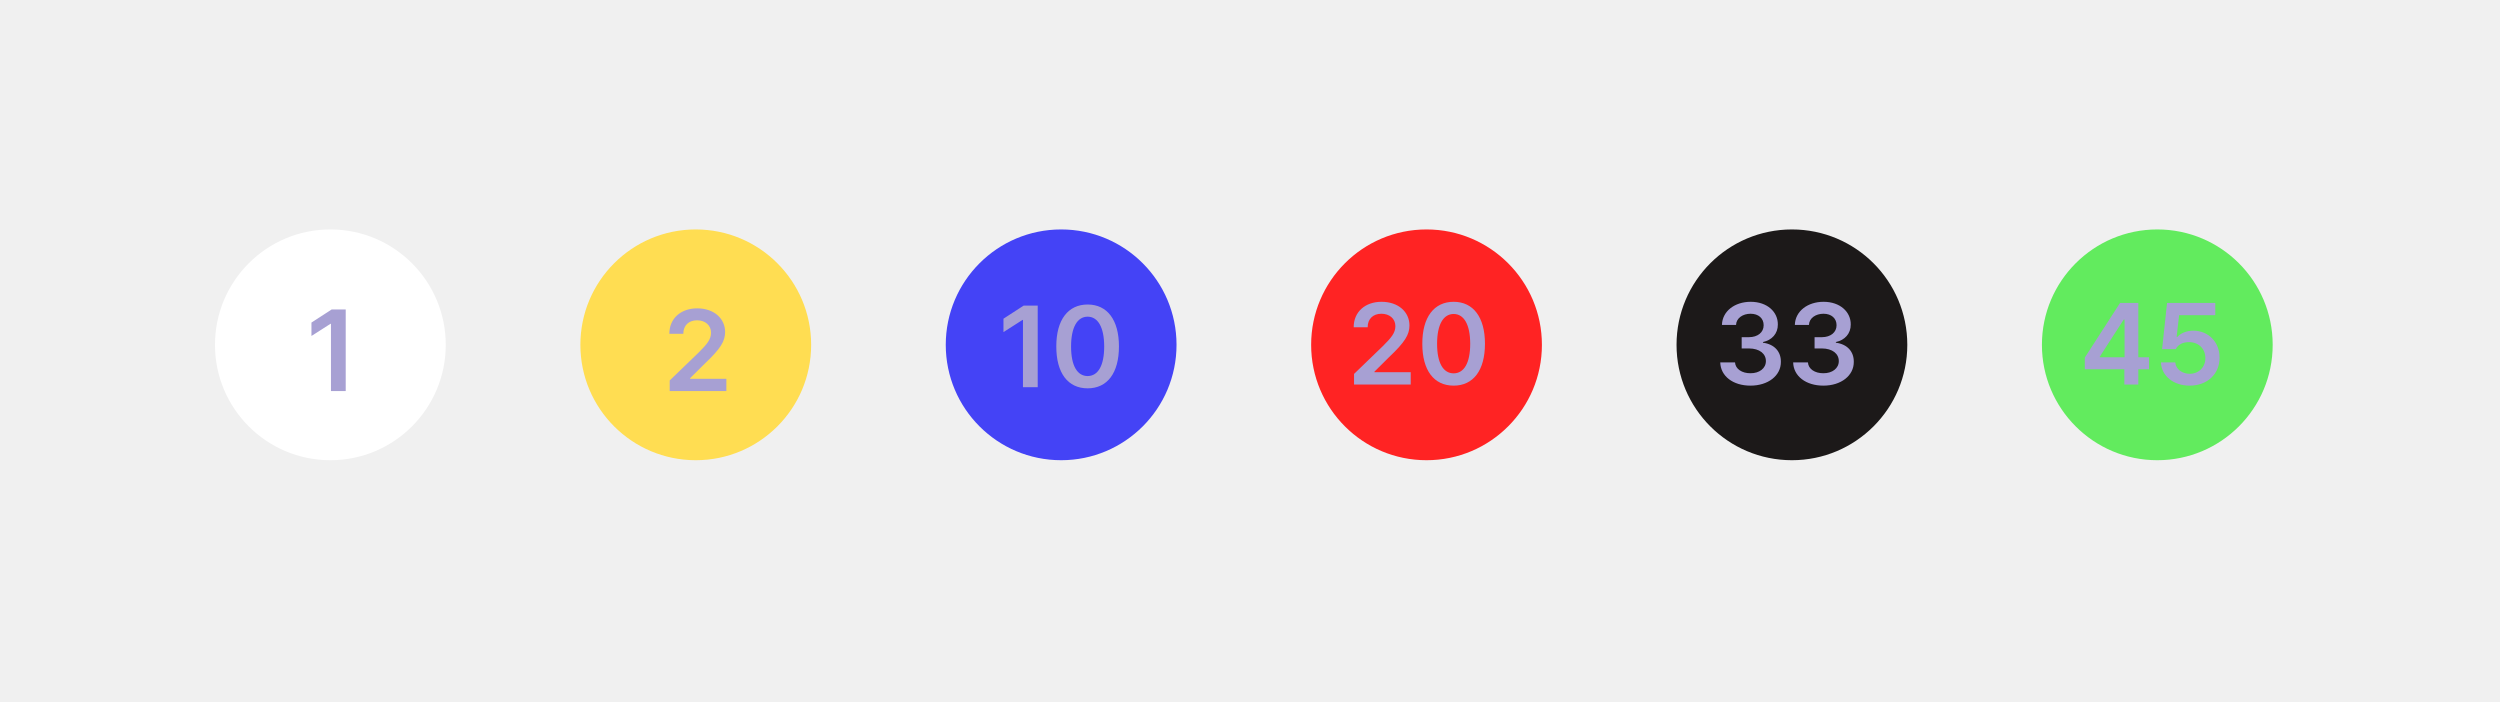
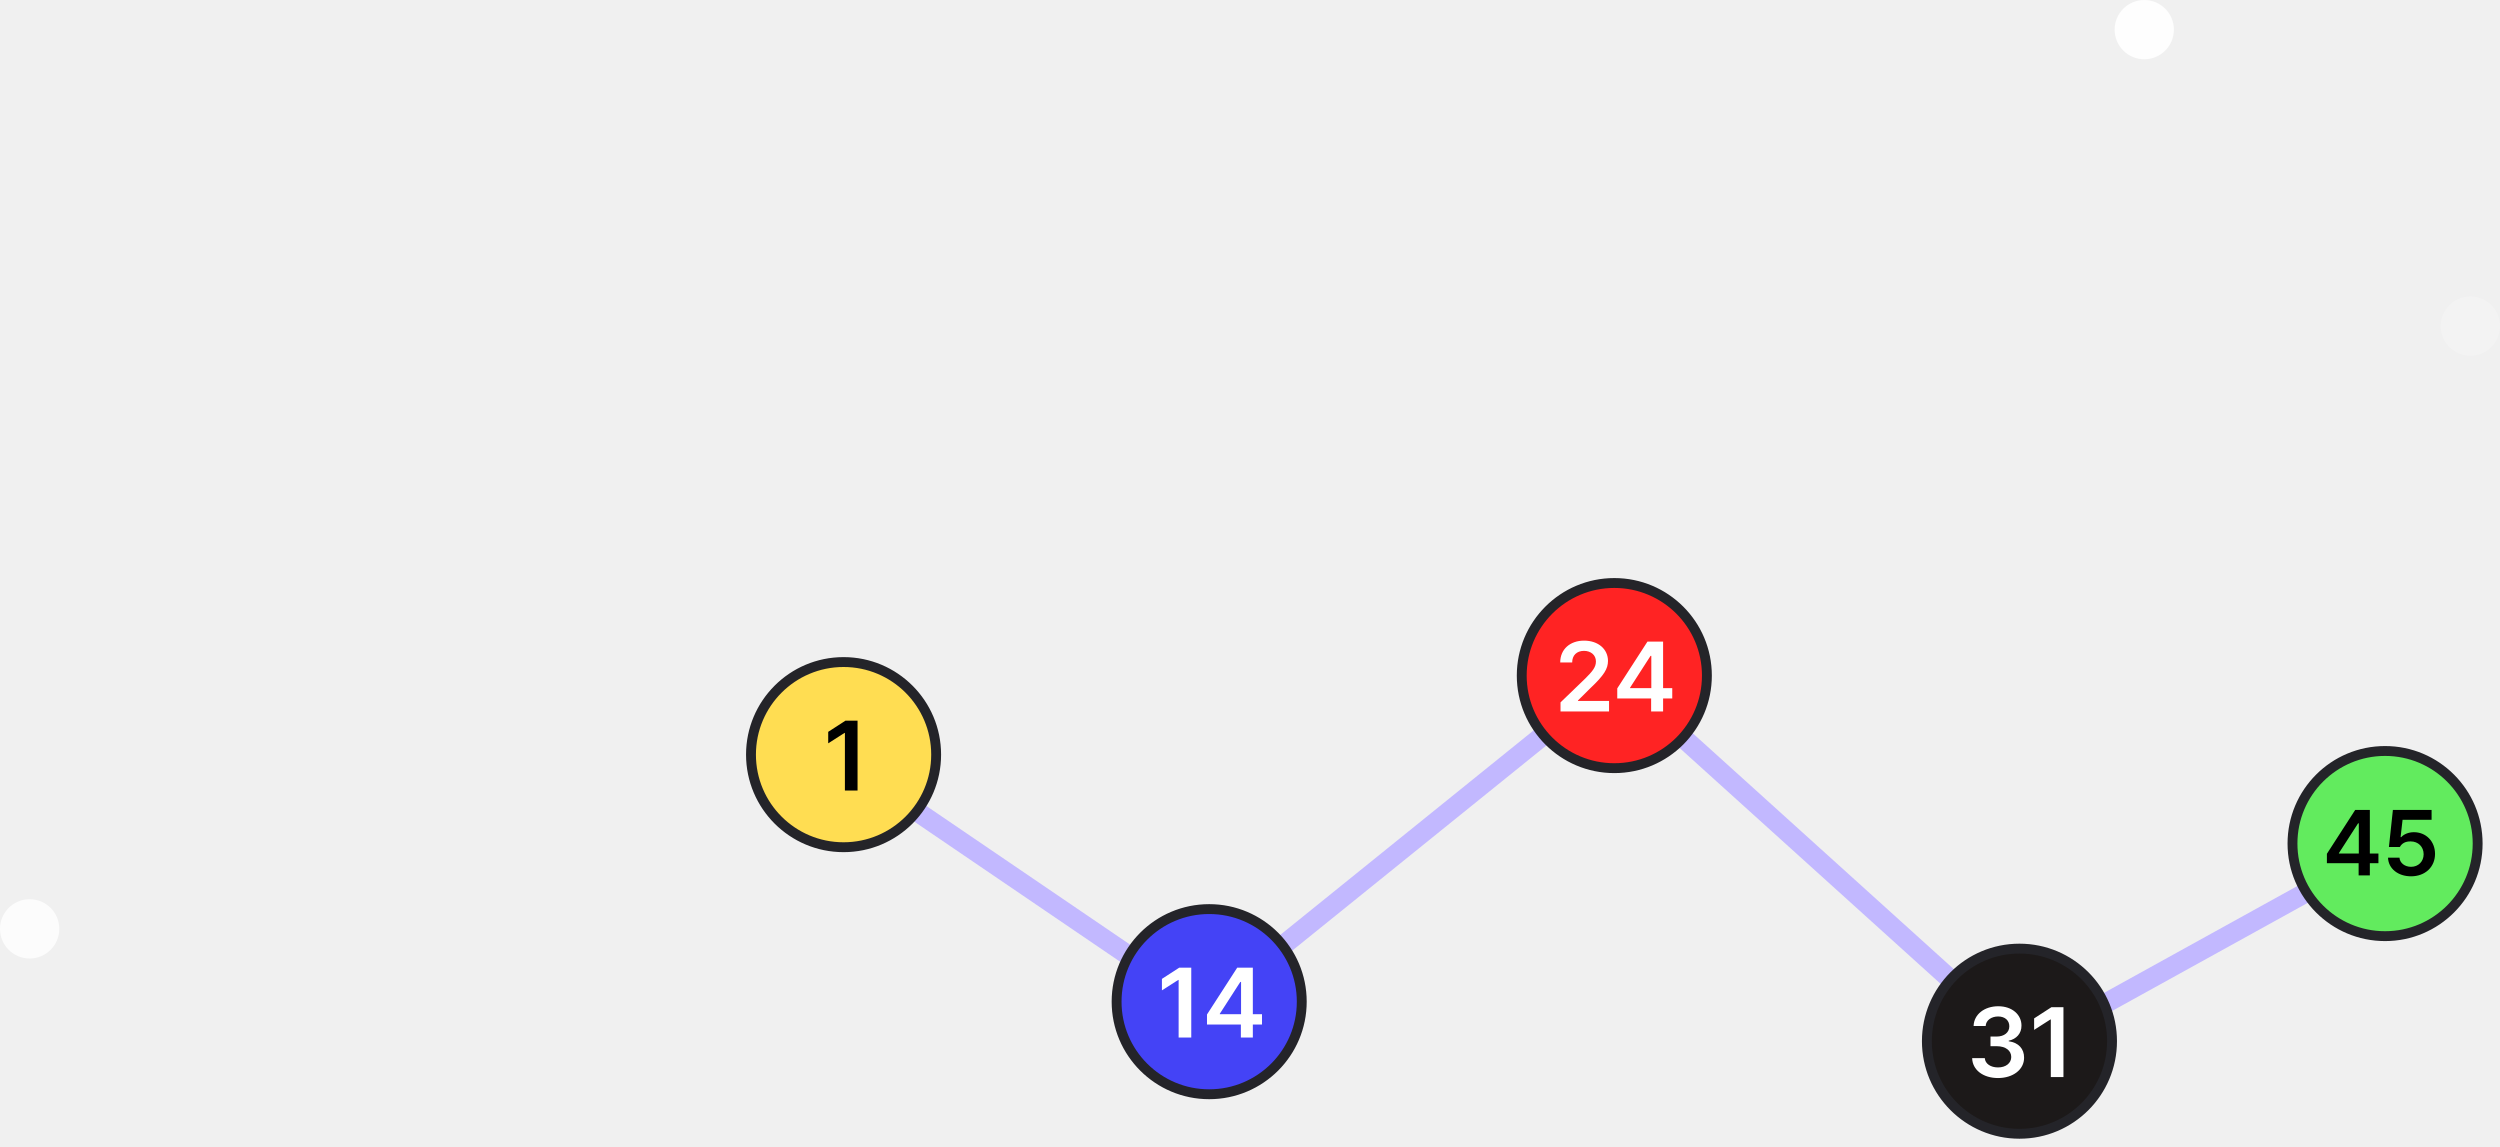
- <svg xmlns="http://www.w3.org/2000/svg" width="203" height="57" viewBox="0 0 203 57" fill="none">
-   <rect x="17.457" y="18.631" width="18.738" height="18.738" rx="9.369" fill="white" />
-   <path d="M28.072 25.13V31.754H26.873V26.292H26.837L25.29 27.28V26.191L26.928 25.13H28.072Z" fill="#A7A0D3" />
-   <rect x="47.127" y="18.631" width="18.738" height="18.738" rx="9.369" fill="#FFDD52" />
-   <path d="M54.379 31.754V30.894L56.721 28.634C57.389 27.966 57.736 27.573 57.736 27.015C57.736 26.397 57.247 26.008 56.602 26.008C55.92 26.008 55.481 26.434 55.486 27.106H54.351C54.347 25.853 55.289 25.038 56.611 25.038C57.965 25.038 58.876 25.848 58.88 26.96C58.876 27.705 58.519 28.309 57.215 29.54L56.035 30.711V30.757H58.981V31.754H54.379Z" fill="#A7A0D3" />
-   <rect x="76.796" y="18.631" width="18.738" height="18.738" rx="9.369" fill="#4443F6" />
-   <path d="M84.262 24.817V31.441H83.064V25.979H83.027L81.481 26.967V25.878L83.119 24.817H84.262ZM88.316 31.533C86.719 31.533 85.767 30.298 85.772 28.129C85.767 25.97 86.728 24.726 88.316 24.726C89.903 24.726 90.859 25.97 90.859 28.129C90.859 30.302 89.908 31.533 88.316 31.533ZM86.971 28.129C86.971 29.721 87.483 30.531 88.316 30.536C89.144 30.531 89.661 29.721 89.661 28.129C89.656 26.551 89.144 25.718 88.316 25.714C87.488 25.718 86.975 26.551 86.971 28.129Z" fill="#A7A0D3" />
-   <rect x="106.465" y="18.631" width="18.738" height="18.738" rx="9.369" fill="#FF2323" />
-   <path d="M109.948 31.222V30.362L112.29 28.102C112.958 27.434 113.305 27.041 113.305 26.483C113.305 25.865 112.816 25.476 112.171 25.476C111.489 25.476 111.05 25.902 111.055 26.574H109.92C109.915 25.321 110.858 24.506 112.18 24.506C113.534 24.506 114.445 25.316 114.449 26.428C114.445 27.174 114.088 27.777 112.784 29.008L111.604 30.179V30.225H114.55V31.222H109.948ZM118.036 31.314C116.439 31.314 115.488 30.078 115.492 27.91C115.488 25.751 116.448 24.506 118.036 24.506C119.623 24.506 120.579 25.751 120.579 27.91C120.579 30.083 119.628 31.314 118.036 31.314ZM116.691 27.91C116.691 29.502 117.203 30.312 118.036 30.316C118.864 30.312 119.381 29.502 119.381 27.91C119.376 26.332 118.864 25.499 118.036 25.494C117.208 25.499 116.695 26.332 116.691 27.91Z" fill="#A7A0D3" />
-   <rect x="136.135" y="18.631" width="18.738" height="18.738" rx="9.369" fill="#1C1919" />
-   <path d="M142.137 31.314C140.724 31.314 139.713 30.545 139.685 29.429H140.884C140.916 29.959 141.447 30.312 142.137 30.307C142.865 30.312 143.391 29.909 143.391 29.319C143.391 28.724 142.878 28.299 142.018 28.294H141.424V27.379H142.018C142.723 27.379 143.212 26.986 143.208 26.41C143.212 25.851 142.792 25.476 142.146 25.476C141.524 25.476 140.989 25.824 140.966 26.382H139.822C139.85 25.27 140.861 24.506 142.156 24.506C143.501 24.506 144.37 25.33 144.361 26.345C144.37 27.087 143.876 27.622 143.153 27.773V27.828C144.086 27.951 144.617 28.55 144.608 29.383C144.617 30.504 143.569 31.314 142.137 31.314ZM148.057 31.314C146.644 31.314 145.632 30.545 145.605 29.429H146.804C146.836 29.959 147.366 30.312 148.057 30.307C148.785 30.312 149.311 29.909 149.311 29.319C149.311 28.724 148.798 28.299 147.938 28.294H147.343V27.379H147.938C148.643 27.379 149.132 26.986 149.128 26.41C149.132 25.851 148.711 25.476 148.066 25.476C147.444 25.476 146.909 25.824 146.886 26.382H145.742C145.77 25.27 146.781 24.506 148.075 24.506C149.42 24.506 150.29 25.33 150.281 26.345C150.29 27.087 149.796 27.622 149.073 27.773V27.828C150.006 27.951 150.537 28.55 150.528 29.383C150.537 30.504 149.489 31.314 148.057 31.314Z" fill="#A7A0D3" />
-   <rect x="165.804" y="18.631" width="18.738" height="18.738" rx="9.369" fill="#62EB5E" />
-   <path d="M169.286 29.987V29.035L172.149 24.598H173.632V29.008H174.501V29.987H173.632V31.222H172.497V29.987H169.286ZM170.502 29.008H172.515V25.952H172.442L170.502 28.962V29.008ZM177.804 31.314C176.482 31.314 175.507 30.522 175.471 29.429H176.633C176.669 29.964 177.177 30.348 177.804 30.353C178.545 30.348 179.08 29.813 179.076 29.081C179.08 28.322 178.531 27.787 177.767 27.782C177.25 27.777 176.875 27.96 176.669 28.349H175.562L175.965 24.598H179.881V25.595H176.944L176.742 27.352H176.807C177.063 27.064 177.543 26.853 178.087 26.849C179.318 26.853 180.233 27.768 180.229 29.045C180.233 30.367 179.236 31.314 177.804 31.314Z" fill="#A7A0D3" />
+ <svg xmlns="http://www.w3.org/2000/svg" width="253" height="116" viewBox="0 0 253 116" fill="none">
+   <circle cx="3" cy="94" r="3" fill="white" fill-opacity="0.8" />
+   <circle cx="217" cy="3" r="3" fill="white" fill-opacity="0.9" />
+   <circle cx="250" cy="33" r="3" fill="white" fill-opacity="0.2" />
+   <path d="M86 77.5L122 102L163.5 68.5L205 106L243 85" stroke="#C2B8FF" stroke-width="2" />
+   <rect x="76" y="67" width="18.738" height="18.738" rx="9.369" fill="#FFDD52" stroke="#242429" />
+   <path d="M86.784 72.93V80H85.504V74.17H85.465L83.815 75.225V74.062L85.563 72.93H86.784Z" fill="black" />
+   <rect x="113" y="92" width="18.738" height="18.738" rx="9.369" fill="#4443F6" stroke="#242429" />
+   <path d="M120.556 97.93V105H119.277V99.17H119.238L117.587 100.225V99.062L119.335 97.93H120.556ZM122.148 103.682V102.666L125.205 97.93H126.787V102.637H127.714V103.682H126.787V105H125.576V103.682H122.148ZM123.447 102.637H125.595V99.375H125.517L123.447 102.588V102.637Z" fill="white" />
+   <rect x="154" y="59" width="18.738" height="18.738" rx="9.369" fill="#FF2323" stroke="#242429" />
+   <path d="M157.924 72V71.082L160.424 68.67C161.137 67.957 161.508 67.537 161.508 66.941C161.508 66.282 160.985 65.867 160.297 65.867C159.569 65.867 159.101 66.321 159.105 67.039H157.895C157.89 65.701 158.896 64.832 160.307 64.832C161.752 64.832 162.724 65.696 162.729 66.883C162.724 67.679 162.343 68.323 160.951 69.637L159.691 70.887V70.936H162.836V72H157.924ZM163.666 70.682V69.666L166.723 64.93H168.305V69.637H169.232V70.682H168.305V72H167.094V70.682H163.666ZM164.965 69.637H167.113V66.375H167.035L164.965 69.588V69.637Z" fill="white" />
+   <rect x="195" y="96" width="18.738" height="18.738" rx="9.369" fill="#1C1919" stroke="#242429" />
+   <path d="M202.2 109.098C200.691 109.098 199.612 108.277 199.583 107.086H200.862C200.896 107.652 201.463 108.028 202.2 108.023C202.977 108.028 203.538 107.599 203.538 106.969C203.538 106.334 202.991 105.88 202.073 105.875H201.438V104.898H202.073C202.825 104.898 203.348 104.479 203.343 103.863C203.348 103.268 202.898 102.867 202.21 102.867C201.546 102.867 200.975 103.238 200.95 103.834H199.729C199.759 102.647 200.838 101.832 202.22 101.832C203.655 101.832 204.583 102.711 204.573 103.795C204.583 104.586 204.056 105.157 203.284 105.318V105.377C204.28 105.509 204.847 106.148 204.837 107.037C204.847 108.233 203.729 109.098 202.2 109.098ZM208.821 101.93V109H207.542V103.17H207.503L205.853 104.225V103.062L207.601 101.93H208.821Z" fill="white" />
+   <rect x="232" y="76" width="18.738" height="18.738" rx="9.369" fill="#62EB5E" stroke="#242429" />
+   <path d="M235.482 87.356V86.404L238.345 81.967H239.828V86.377H240.697V87.356H239.828V88.591H238.693V87.356H235.482ZM236.698 86.377H238.711V83.321H238.638L236.698 86.331V86.377ZM244 88.683C242.673 88.683 241.703 87.896 241.667 86.798H242.829C242.865 87.338 243.369 87.722 244 87.722C244.741 87.722 245.272 87.182 245.272 86.45C245.272 85.691 244.723 85.151 243.963 85.151C243.451 85.142 243.076 85.325 242.865 85.718H241.758L242.161 81.967H246.077V82.964H243.14L242.939 84.721H243.003C243.259 84.428 243.744 84.218 244.284 84.218C245.519 84.218 246.425 85.142 246.425 86.414C246.425 87.74 245.427 88.683 244 88.683Z" fill="black" />
</svg>
